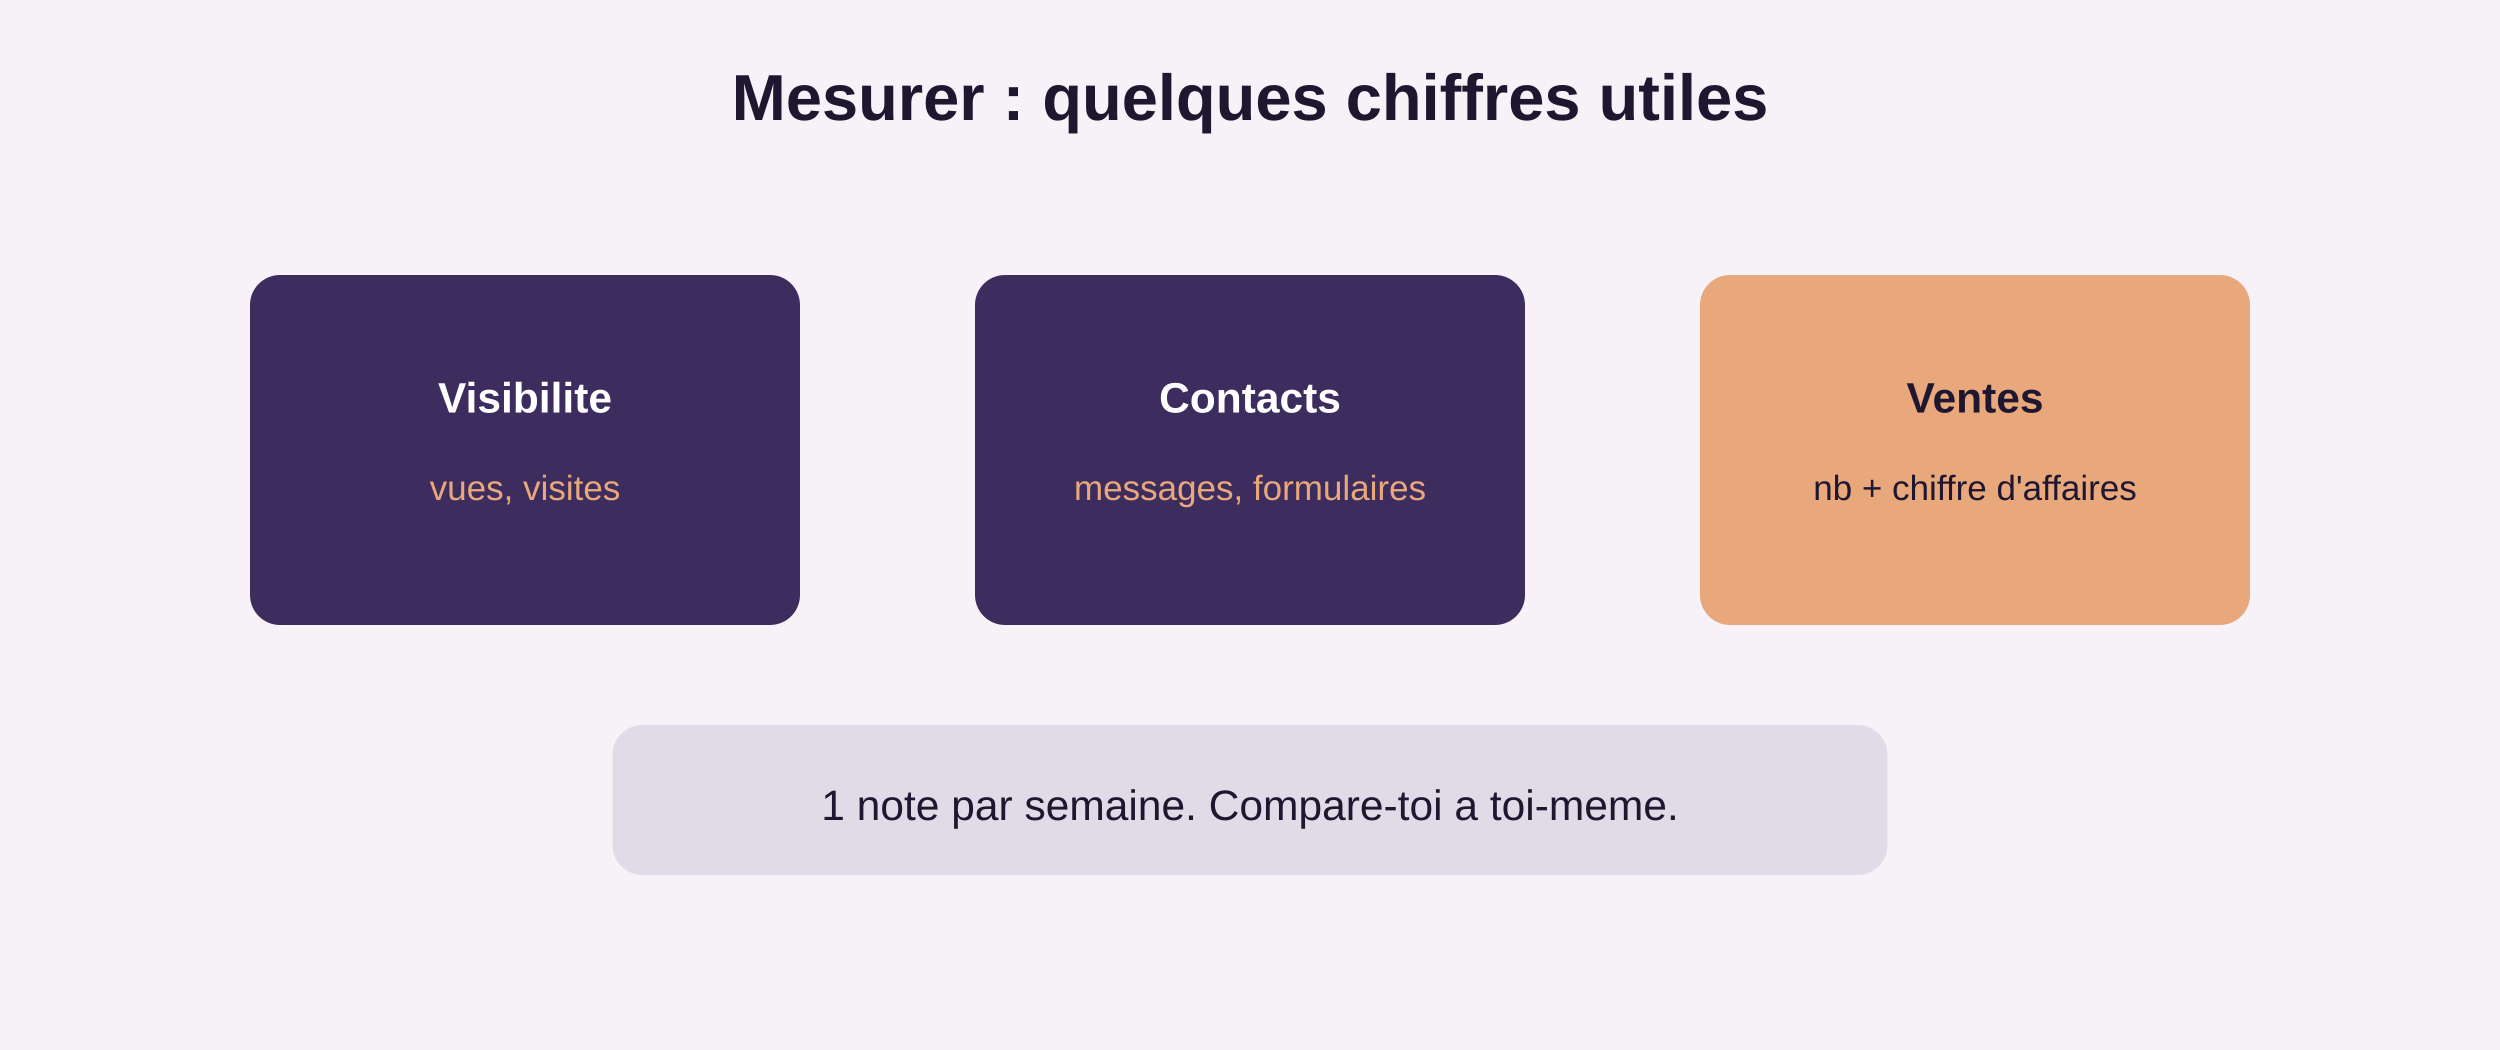
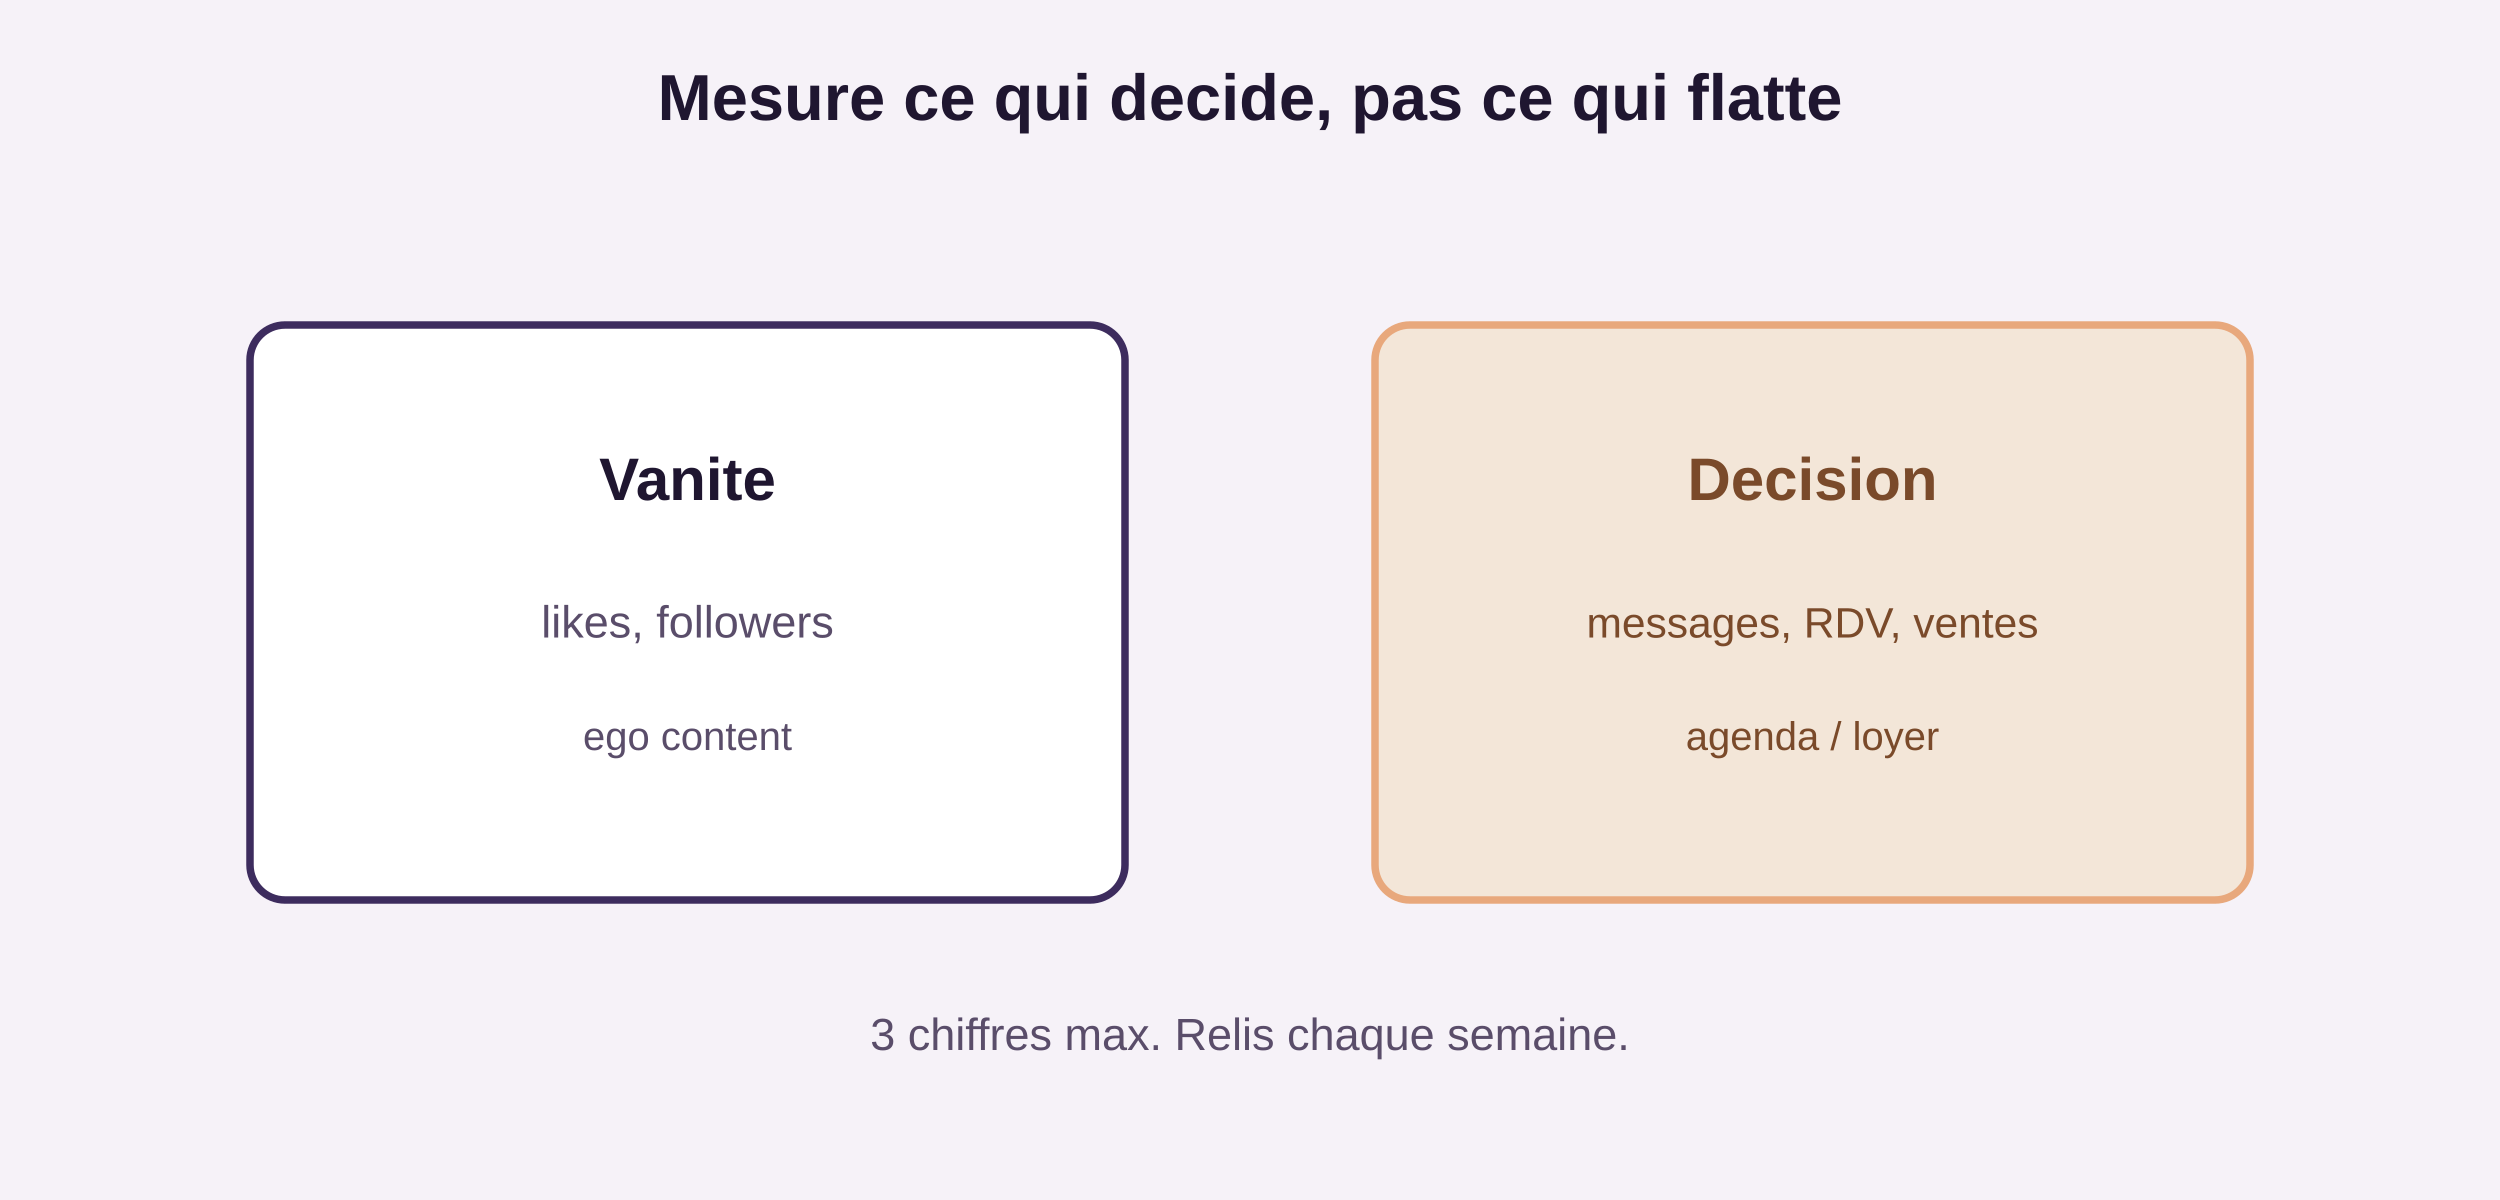
- <svg xmlns="http://www.w3.org/2000/svg" width="1000" height="420" viewBox="0 0 1000 420">
-   <rect width="1000" height="420" fill="#f6f2f8" />
-   <text x="500" y="48" text-anchor="middle" font-family="Segoe UI, Arial, sans-serif" font-size="26" fill="#1f1630" font-weight="700">Mesurer : quelques chiffres utiles</text>
-   <rect x="100" y="110" width="220" height="140" rx="12" fill="#3d2c5e" />
-   <text x="210" y="165" text-anchor="middle" font-family="Segoe UI, Arial, sans-serif" font-size="17" fill="#fff" font-weight="700">Visibilite</text>
-   <text x="210" y="200" text-anchor="middle" font-family="Segoe UI, Arial, sans-serif" font-size="14" fill="#e8a87c">vues, visites</text>
-   <rect x="390" y="110" width="220" height="140" rx="12" fill="#3d2c5e" />
-   <text x="500" y="165" text-anchor="middle" font-family="Segoe UI, Arial, sans-serif" font-size="17" fill="#fff" font-weight="700">Contacts</text>
-   <text x="500" y="200" text-anchor="middle" font-family="Segoe UI, Arial, sans-serif" font-size="14" fill="#e8a87c">messages, formulaires</text>
-   <rect x="680" y="110" width="220" height="140" rx="12" fill="#e8a87c" />
-   <text x="790" y="165" text-anchor="middle" font-family="Segoe UI, Arial, sans-serif" font-size="17" fill="#1f1630" font-weight="700">Ventes</text>
-   <text x="790" y="200" text-anchor="middle" font-family="Segoe UI, Arial, sans-serif" font-size="14" fill="#1f1630">nb + chiffre d'affaires</text>
-   <rect x="245" y="290" width="510" height="60" rx="12" fill="#3d2c5e" opacity="0.12" />
-   <text x="500" y="328" text-anchor="middle" font-family="Segoe UI, Arial, sans-serif" font-size="17" fill="#1f1630">1 note par semaine. Compare-toi a toi-meme.</text>
+ <svg xmlns="http://www.w3.org/2000/svg" width="1000" height="480" viewBox="0 0 1000 480">
+   <rect width="1000" height="480" fill="#f6f2f8" />
+   <text x="500" y="48" text-anchor="middle" font-family="Segoe UI, Arial, sans-serif" font-size="26" fill="#1f1630" font-weight="700">Mesure ce qui decide, pas ce qui flatte</text>
+   <rect x="100" y="130" width="350" height="230" rx="14" fill="#ffffff" stroke="#3d2c5e" stroke-width="3" />
+   <text x="275" y="200" text-anchor="middle" font-family="Segoe UI, Arial, sans-serif" font-size="24" fill="#1f1630" font-weight="700">Vanite</text>
+   <text x="275" y="255" text-anchor="middle" font-family="Segoe UI, Arial, sans-serif" font-size="18" fill="#5a4d6a" font-weight="400">likes, followers</text>
+   <text x="275" y="300" text-anchor="middle" font-family="Segoe UI, Arial, sans-serif" font-size="16" fill="#5a4d6a" font-weight="400">ego content</text>
+   <rect x="550" y="130" width="350" height="230" rx="14" fill="#f3e6d8" stroke="#e8a87c" stroke-width="3" />
+   <text x="725" y="200" text-anchor="middle" font-family="Segoe UI, Arial, sans-serif" font-size="24" fill="#7a4a2a" font-weight="700">Decision</text>
+   <text x="725" y="255" text-anchor="middle" font-family="Segoe UI, Arial, sans-serif" font-size="17" fill="#7a4a2a" font-weight="400">messages, RDV, ventes</text>
+   <text x="725" y="300" text-anchor="middle" font-family="Segoe UI, Arial, sans-serif" font-size="16" fill="#7a4a2a" font-weight="400">agenda / loyer</text>
+   <text x="500" y="420" text-anchor="middle" font-family="Segoe UI, Arial, sans-serif" font-size="18" fill="#5a4d6a" font-weight="400">3 chiffres max. Relis chaque semaine.</text>
</svg>
